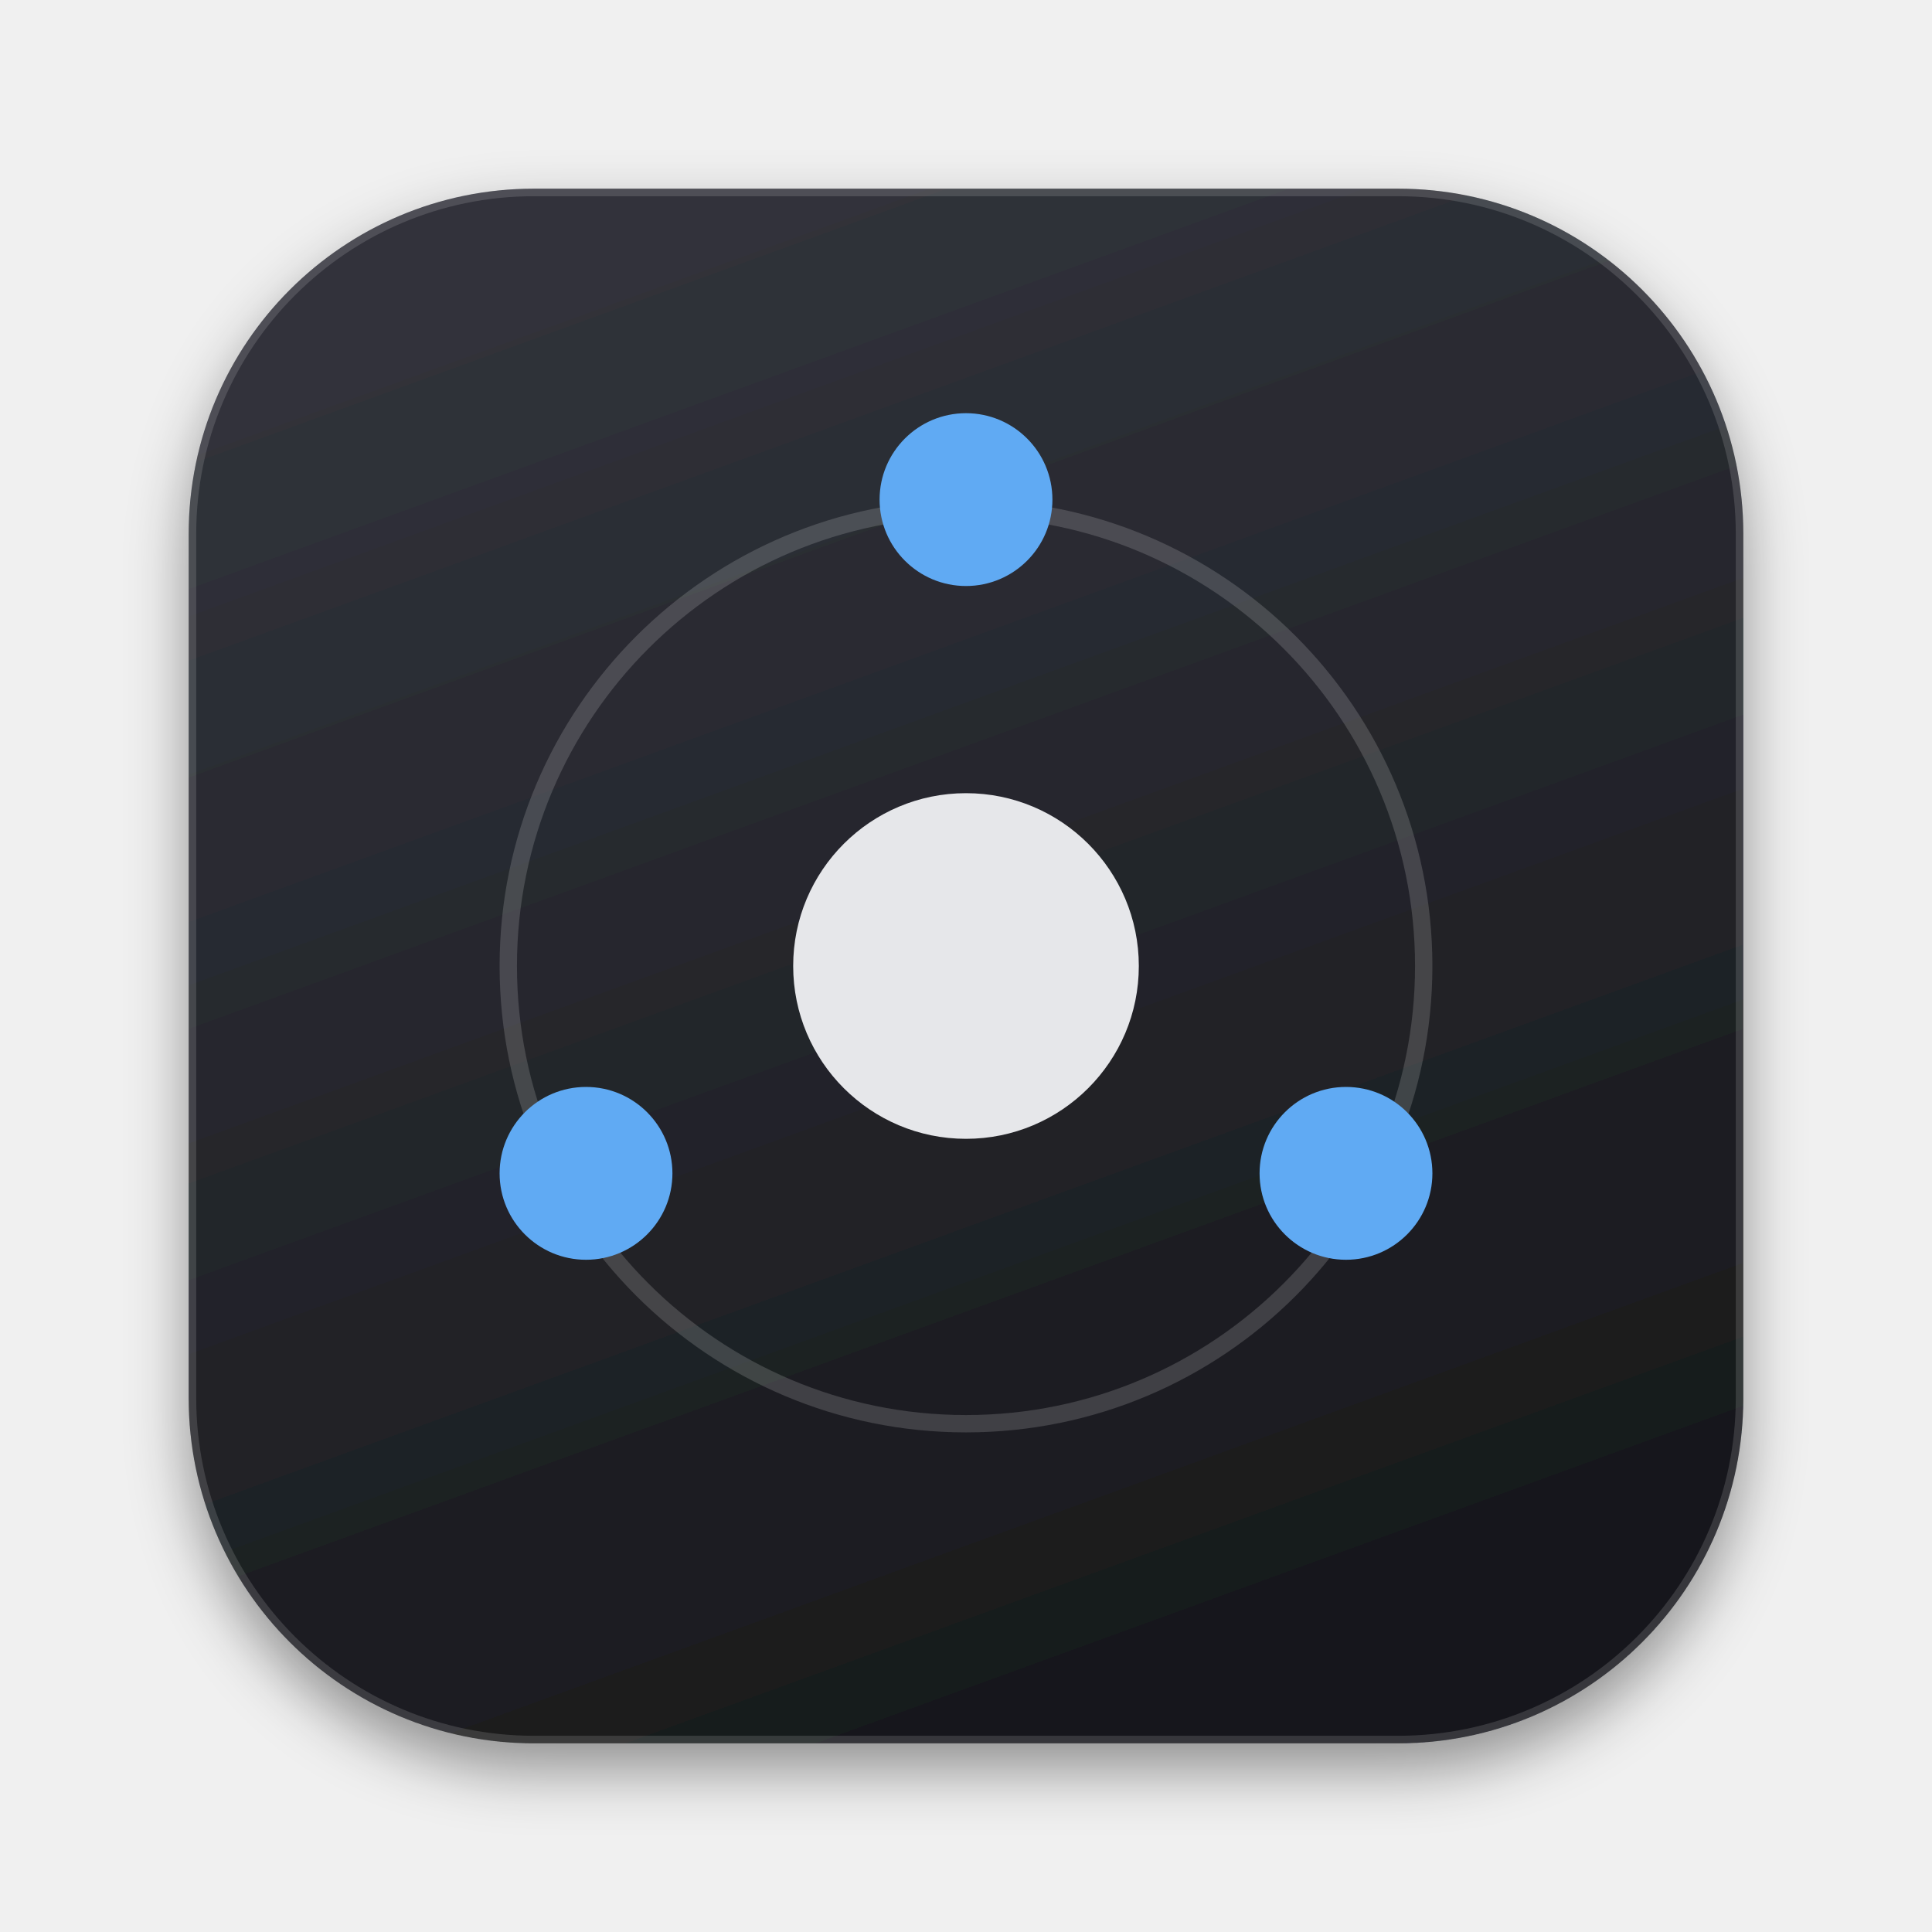
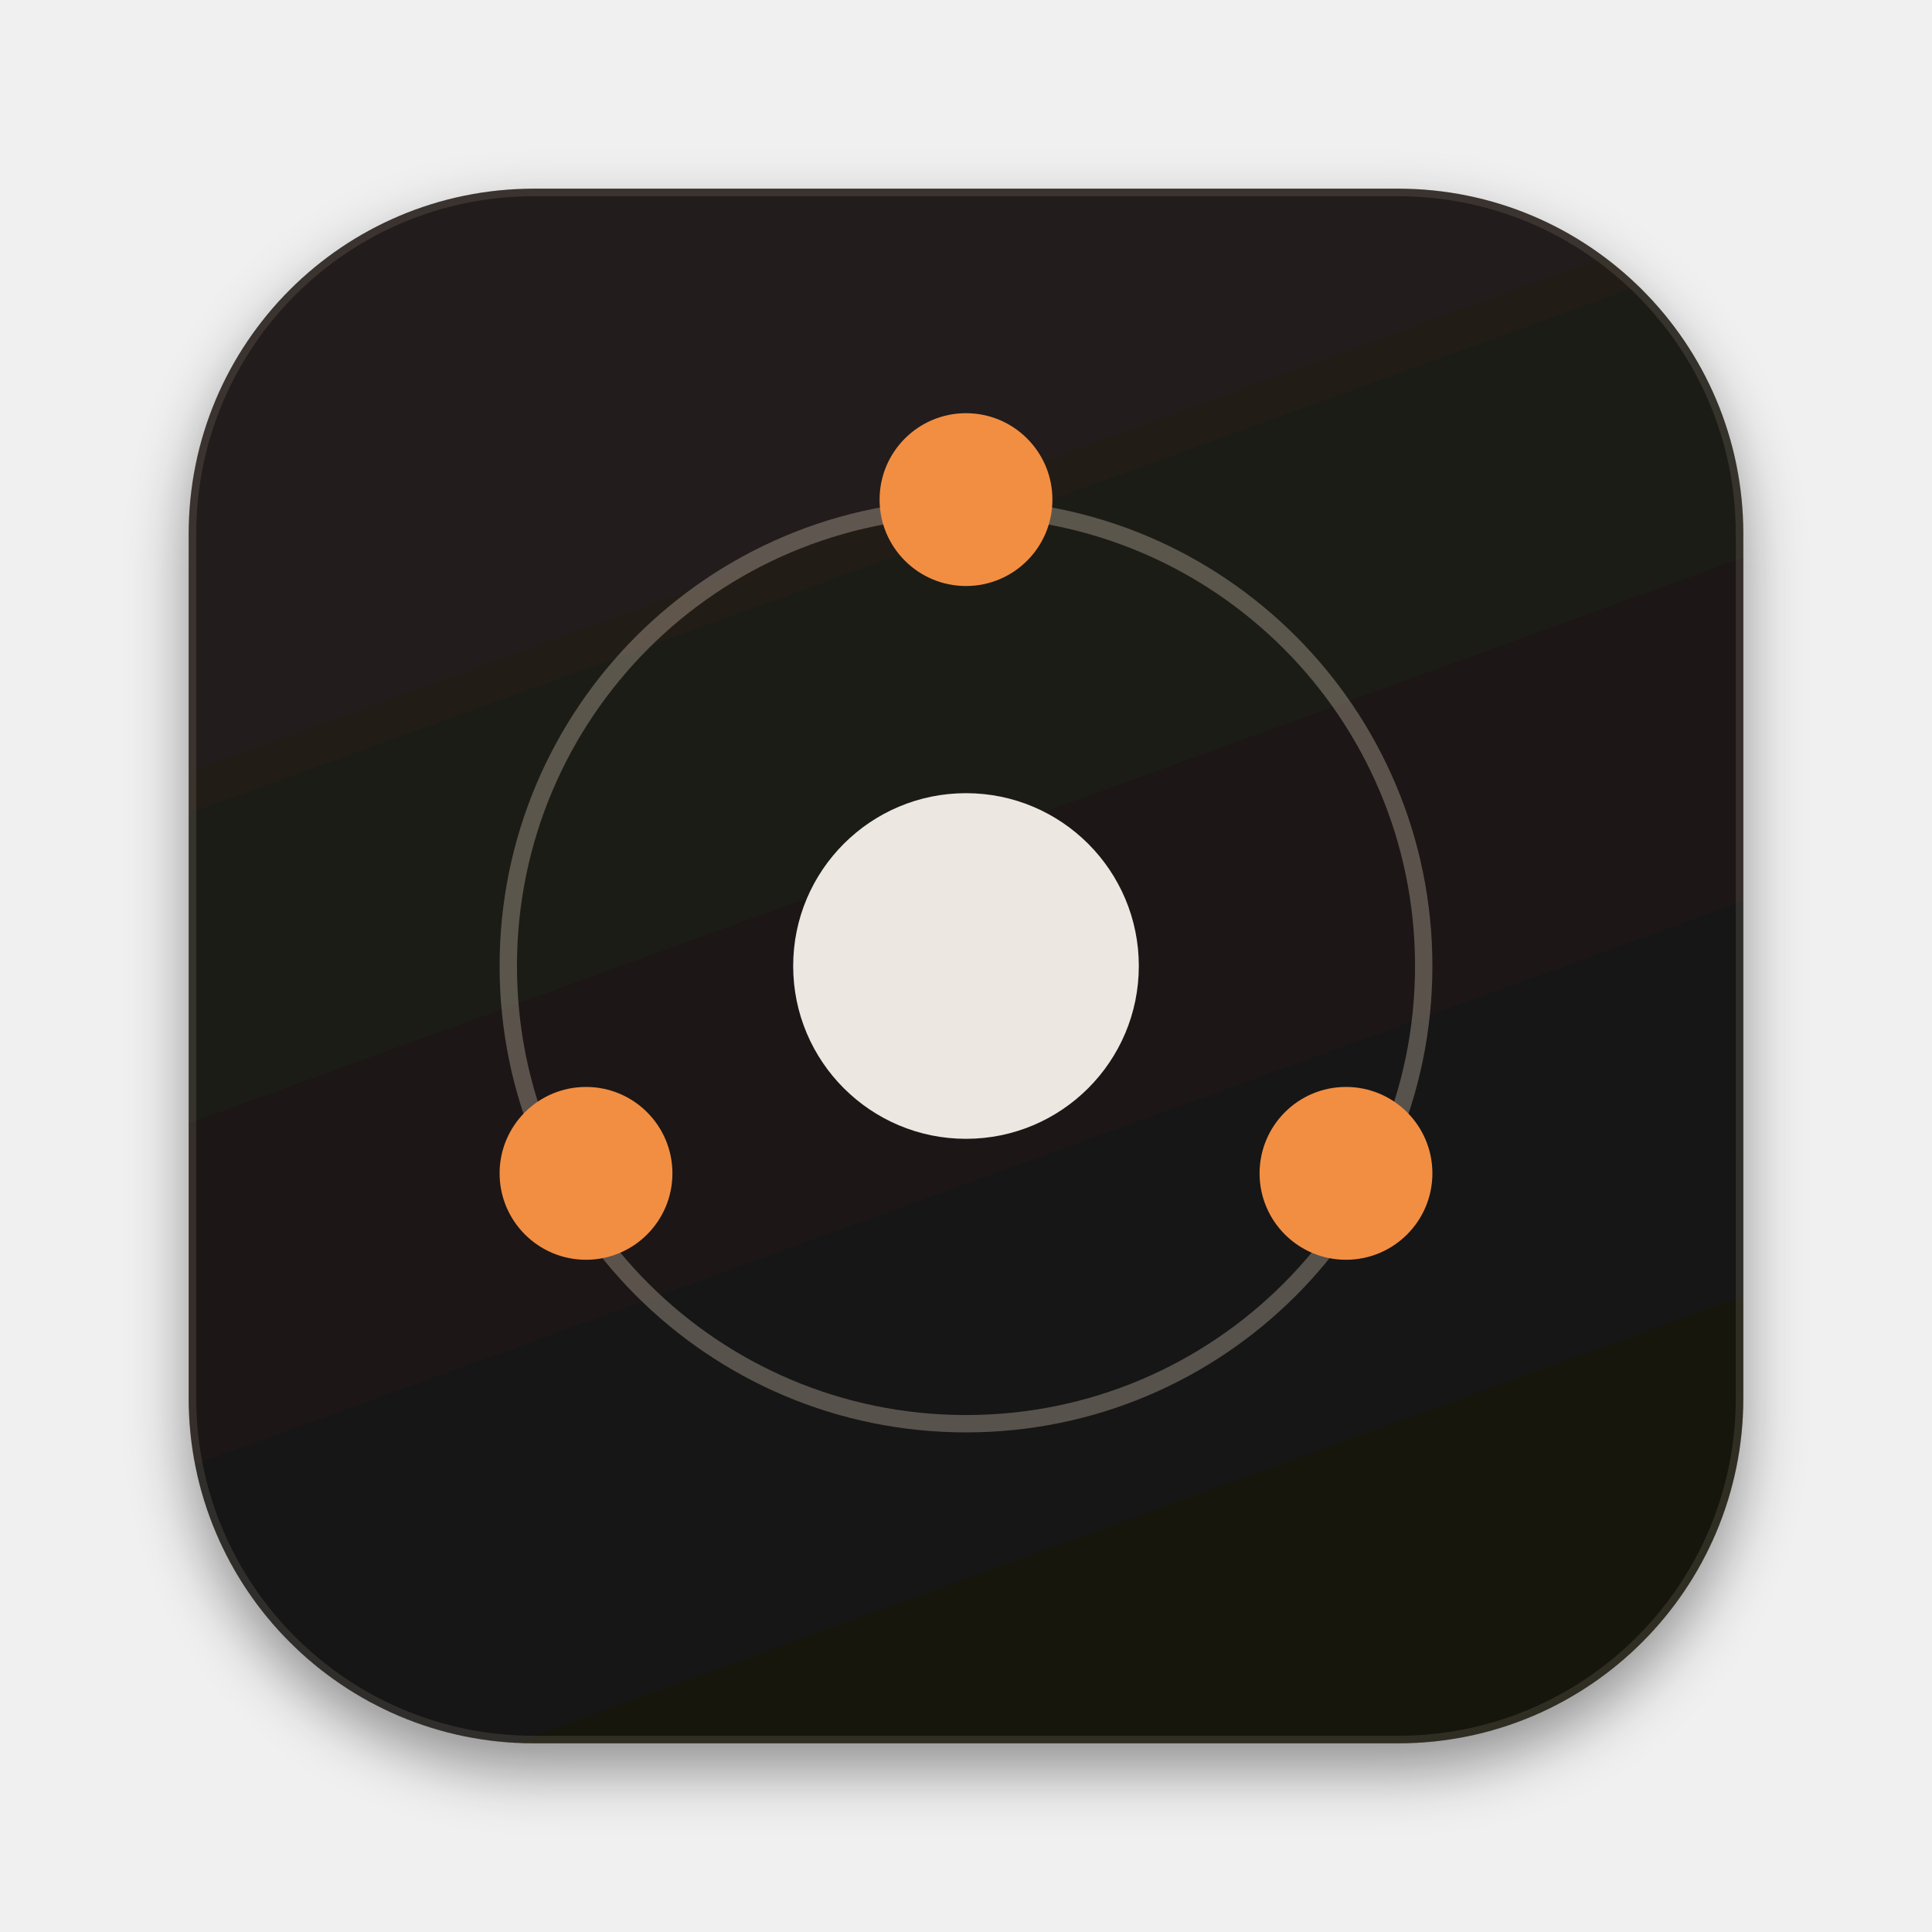
<svg xmlns="http://www.w3.org/2000/svg" width="1024" height="1024" viewBox="0 0 1024 1024">
  <defs>
    <linearGradient id="body" x1="0.329" y1="0.03" x2="0.671" y2="0.97">
-       <stop offset="0" stop-color="#30323a" />
-       <stop offset="1" stop-color="#17181b" />
+       <stop offset="0" stop-color="#231f1c" />
+       <stop offset="1" stop-color="#141210" />
    </linearGradient>
    <filter id="shadow" x="-10%" y="-10%" width="120%" height="125%">
      <feDropShadow dx="0" dy="14" stdDeviation="16" flood-color="#000" flood-opacity="0.4" />
    </filter>
  </defs>
  <rect x="100" y="100" width="824" height="824" rx="183" fill="url(#body)" filter="url(#shadow)" />
-   <rect x="102" y="102" width="820" height="820" rx="181" fill="none" stroke="#fff" stroke-opacity="0.14" stroke-width="4" />
-   <circle cx="512" cy="512" r="242.6" fill="none" stroke="#fff" stroke-opacity="0.16" stroke-width="9.2" />
-   <circle cx="512" cy="512" r="91.6" fill="#e6e7ea" />
-   <circle cx="512" cy="264.8" r="45.8" fill="#60aaf3" />
-   <circle cx="713.4" cy="621.9" r="45.8" fill="#60aaf3" />
-   <circle cx="310.6" cy="621.9" r="45.8" fill="#60aaf3" />
+   <rect x="102" y="102" width="820" height="820" rx="181" fill="none" stroke="#ffecd6" stroke-opacity="0.11" stroke-width="4" />
+   <circle cx="512" cy="512" r="242.6" fill="none" stroke="#ffecd6" stroke-opacity="0.28" stroke-width="9.2" />
+   <circle cx="512" cy="512" r="91.6" fill="#ece7e1" />
+   <circle cx="512" cy="264.8" r="45.8" fill="#f28e42" />
+   <circle cx="713.4" cy="621.9" r="45.8" fill="#f28e42" />
+   <circle cx="310.6" cy="621.9" r="45.8" fill="#f28e42" />
</svg>
